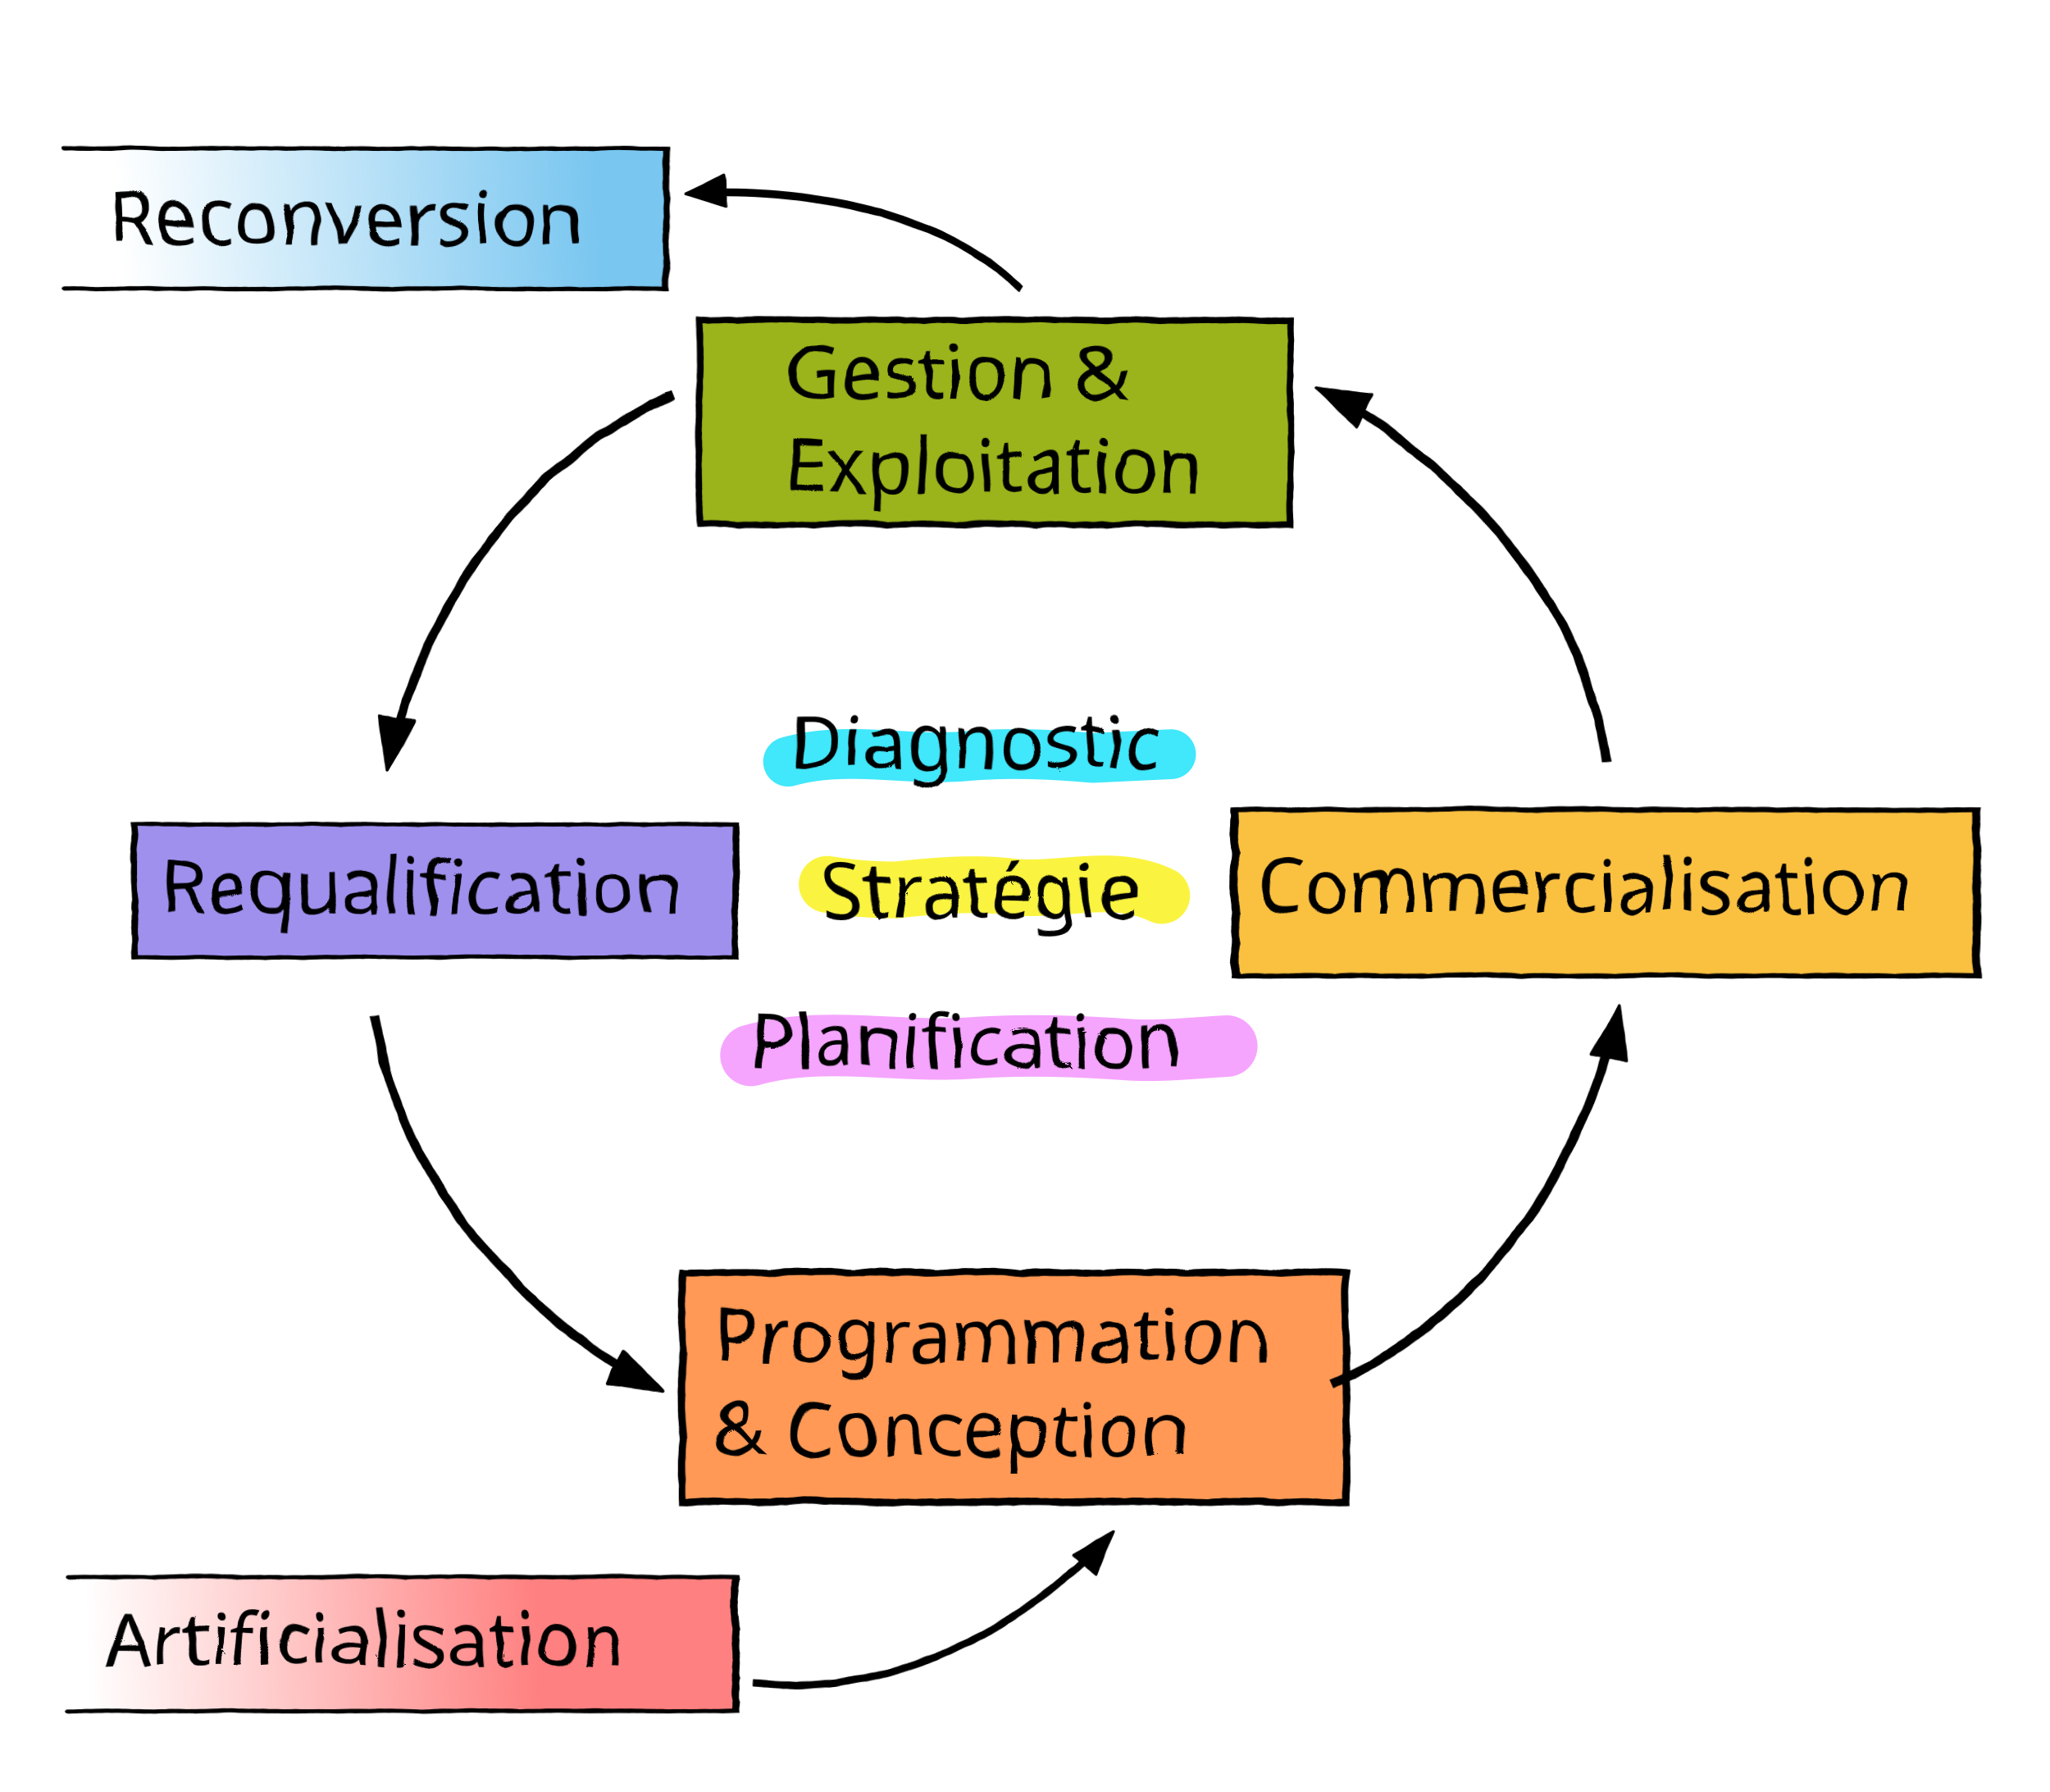
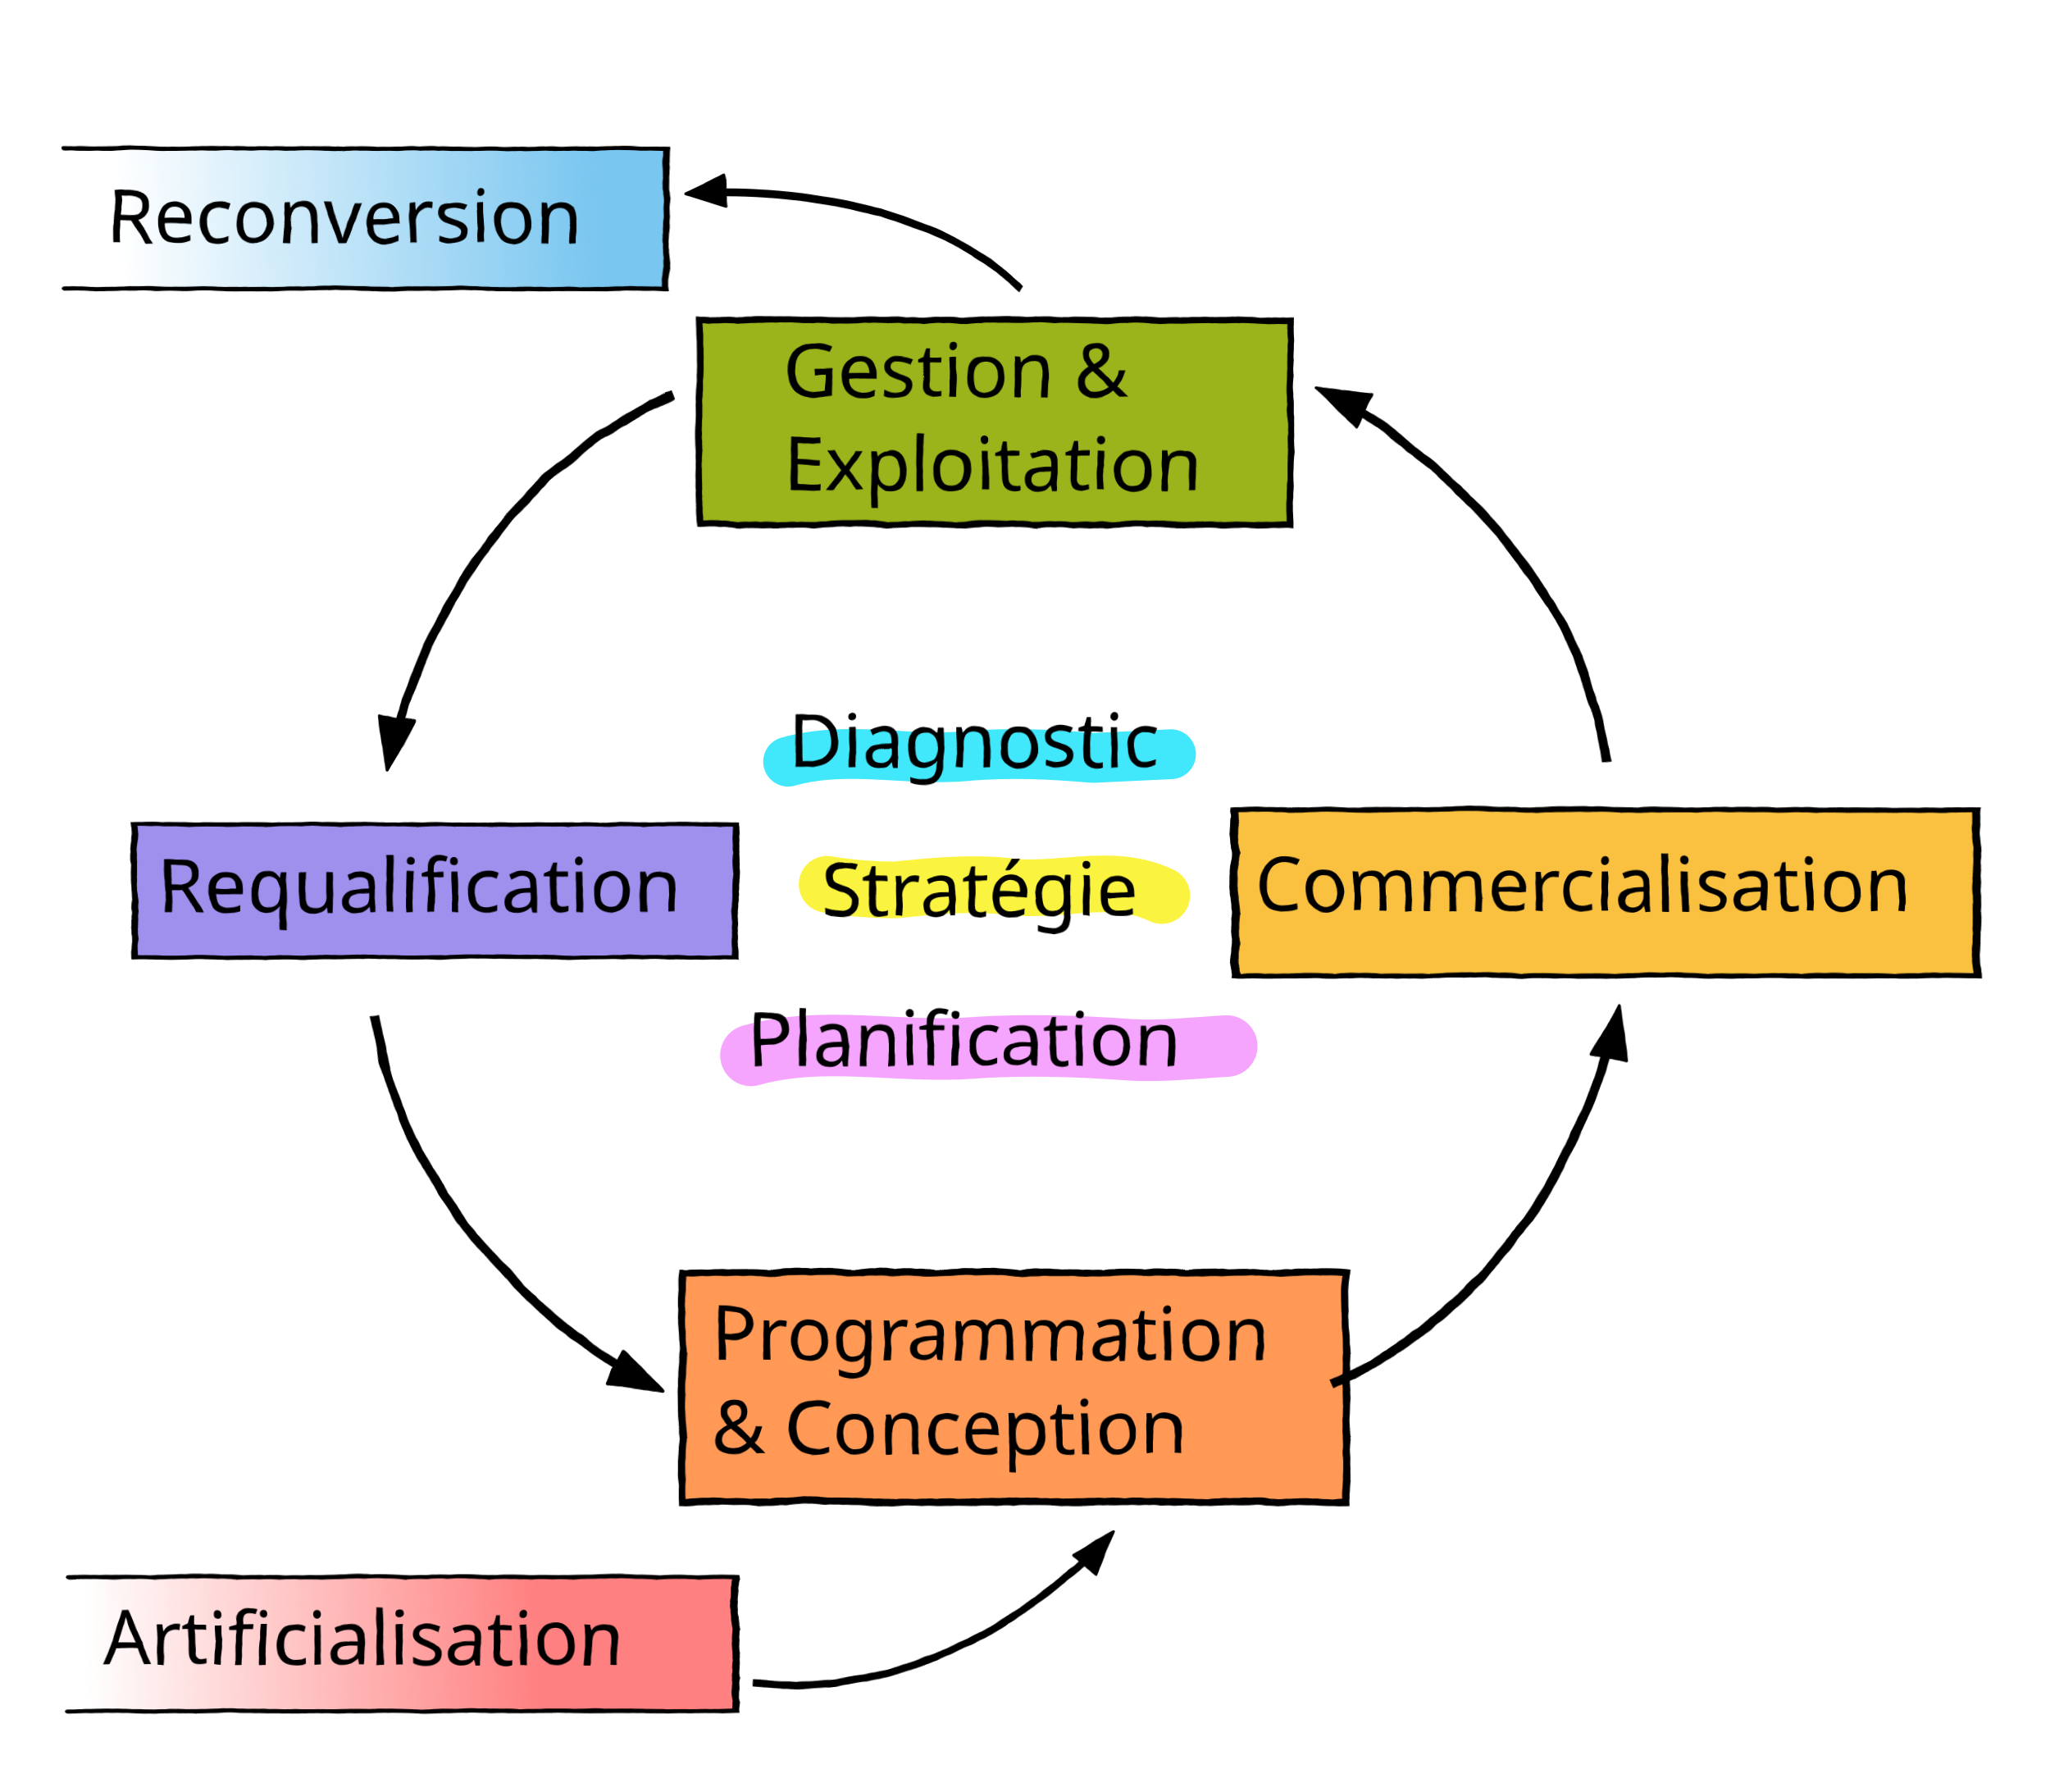
<svg xmlns="http://www.w3.org/2000/svg" xmlns:xlink="http://www.w3.org/1999/xlink" width="802.1" height="701" viewBox="83 -82.7 1102.9 963.9">
  <defs>
-     <filter id="e" color-interpolation-filters="sRGB">
-       <feTurbulence numOctaves="2" seed="176" baseFrequency="0.025 0.025" result="turbulence" />
-       <feDisplacementMap in="SourceGraphic" in2="turbulence" scale="5.1" yChannelSelector="G" xChannelSelector="R" />
-     </filter>
-     <filter id="d" color-interpolation-filters="sRGB">
+     <filter id="turb" color-interpolation-filters="sRGB">
      <feTurbulence numOctaves="4" seed="96" baseFrequency="0.025 0.025" result="turbulence" />
      <feDisplacementMap in="SourceGraphic" in2="turbulence" scale="2.1" yChannelSelector="G" xChannelSelector="R" />
    </filter>
-     <filter id="g" color-interpolation-filters="sRGB">
-       <feTurbulence numOctaves="4" seed="96" baseFrequency="0.025 0.025" result="turbulence" />
-       <feDisplacementMap in="SourceGraphic" in2="turbulence" scale="2.1" yChannelSelector="G" xChannelSelector="R" />
-     </filter>
-     <filter id="h" color-interpolation-filters="sRGB">
-       <feTurbulence numOctaves="2" seed="176" baseFrequency="0.025 0.025" result="turbulence" />
-       <feDisplacementMap in="SourceGraphic" in2="turbulence" scale="5.1" yChannelSelector="G" xChannelSelector="R" />
-     </filter>
-     <filter id="c" color-interpolation-filters="sRGB">
-       <feTurbulence numOctaves="4" seed="96" baseFrequency="0.025 0.025" result="turbulence" />
-       <feDisplacementMap in="SourceGraphic" in2="turbulence" scale="2.1" yChannelSelector="G" xChannelSelector="R" />
-     </filter>
-     <filter id="i" color-interpolation-filters="sRGB">
-       <feTurbulence numOctaves="2" seed="176" baseFrequency="0.025 0.025" result="turbulence" />
-       <feDisplacementMap in="SourceGraphic" in2="turbulence" scale="5.1" yChannelSelector="G" xChannelSelector="R" />
-     </filter>
-     <filter id="k" color-interpolation-filters="sRGB">
-       <feTurbulence numOctaves="4" seed="96" baseFrequency="0.025 0.025" result="turbulence" />
-       <feDisplacementMap in="SourceGraphic" in2="turbulence" scale="2.1" yChannelSelector="G" xChannelSelector="R" />
-     </filter>
-     <filter id="l" color-interpolation-filters="sRGB">
-       <feTurbulence numOctaves="2" seed="176" baseFrequency="0.025 0.025" result="turbulence" />
-       <feDisplacementMap in="SourceGraphic" in2="turbulence" scale="5.1" yChannelSelector="G" xChannelSelector="R" />
-     </filter>
-     <filter id="n" color-interpolation-filters="sRGB">
-       <feTurbulence numOctaves="4" seed="96" baseFrequency="0.025 0.025" result="turbulence" />
-       <feDisplacementMap in="SourceGraphic" in2="turbulence" scale="2.1" yChannelSelector="G" xChannelSelector="R" />
-     </filter>
-     <filter id="o" color-interpolation-filters="sRGB">
-       <feTurbulence numOctaves="2" seed="176" baseFrequency="0.025 0.025" result="turbulence" />
-       <feDisplacementMap in="SourceGraphic" in2="turbulence" scale="5.1" yChannelSelector="G" xChannelSelector="R" />
-     </filter>
-     <filter id="p" color-interpolation-filters="sRGB">
-       <feTurbulence numOctaves="4" seed="96" baseFrequency="0.025 0.025" result="turbulence" />
-       <feDisplacementMap in="SourceGraphic" in2="turbulence" scale="2.1" yChannelSelector="G" xChannelSelector="R" />
-     </filter>
-     <filter id="q" color-interpolation-filters="sRGB">
-       <feTurbulence numOctaves="2" seed="176" baseFrequency="0.025 0.025" result="turbulence" />
-       <feDisplacementMap in="SourceGraphic" in2="turbulence" scale="5.1" yChannelSelector="G" xChannelSelector="R" />
-     </filter>
-     <filter id="w" color-interpolation-filters="sRGB">
-       <feTurbulence numOctaves="2" seed="176" baseFrequency="0.025 0.025" result="turbulence" />
-       <feDisplacementMap in="SourceGraphic" in2="turbulence" scale="5.1" yChannelSelector="G" xChannelSelector="R" />
-     </filter>
-     <filter id="x" color-interpolation-filters="sRGB">
-       <feTurbulence numOctaves="2" seed="176" baseFrequency="0.025 0.025" result="turbulence" />
-       <feDisplacementMap in="SourceGraphic" in2="turbulence" scale="5.1" yChannelSelector="G" xChannelSelector="R" />
-     </filter>
-     <filter id="y" color-interpolation-filters="sRGB">
-       <feTurbulence numOctaves="2" seed="176" baseFrequency="0.025 0.025" result="turbulence" />
-       <feDisplacementMap in="SourceGraphic" in2="turbulence" scale="5.1" yChannelSelector="G" xChannelSelector="R" />
-     </filter>
-     <marker orient="auto" refY="0" refX="0" id="v" overflow="visible">
+     <marker orient="auto" refY="0" refX="0" id="marker" overflow="visible">
      <path d="M-5-2l6 2-6 2v-4z" fill-rule="evenodd" stroke="#000" stroke-width=".36" stroke-linejoin="round" />
    </marker>
-     <marker id="u" refX="0" refY="0" orient="auto" overflow="visible">
-       <path d="M-5-2l6 2-6 2v-4z" fill-rule="evenodd" stroke="#000" stroke-width=".36" stroke-linejoin="round" />
-     </marker>
-     <marker id="t" refX="0" refY="0" orient="auto" overflow="visible">
-       <path d="M-5-2l6 2-6 2v-4z" fill-rule="evenodd" stroke="#000" stroke-width=".36" stroke-linejoin="round" />
-     </marker>
-     <marker id="s" refX="0" refY="0" orient="auto" overflow="visible">
-       <path d="M-5-2l6 2-6 2v-4z" fill-rule="evenodd" stroke="#000" stroke-width=".36" stroke-linejoin="round" />
-     </marker>
-     <marker id="r" refX="0" refY="0" orient="auto" overflow="visible">
-       <path d="M-5-2l6 2-6 2v-4z" fill-rule="evenodd" stroke="#000" stroke-width=".36" stroke-linejoin="round" />
-     </marker>
-     <marker orient="auto" refY="0" refX="0" id="f" overflow="visible">
-       <path d="M-5-2l6 2-6 2v-4z" fill-rule="evenodd" stroke="#000" stroke-width=".36" stroke-linejoin="round" />
-     </marker>
-     <linearGradient id="b">
+     <linearGradient id="lg2">
      <stop offset="0" stop-color="#79c6f0" />
      <stop offset="1" stop-color="#79c6f0" stop-opacity="0" />
    </linearGradient>
-     <linearGradient id="a">
+     <linearGradient id="lg1">
      <stop offset="0" stop-color="#ff8080" />
      <stop offset="1" stop-color="#ff8080" stop-opacity="0" />
    </linearGradient>
-     <linearGradient xlink:href="#a" id="j" x1="63.1" y1="812.4" x2="-152.9" y2="816.6" gradientUnits="userSpaceOnUse" />
-     <linearGradient xlink:href="#b" id="m" x1="76.4" y1="-127.8" x2="-177.1" y2="-119.8" gradientUnits="userSpaceOnUse" />
+     <linearGradient xlink:href="#lg1" id="lgA" x1="63.1" y1="812.4" x2="-152.9" y2="816.6" gradientUnits="userSpaceOnUse" />
+     <linearGradient xlink:href="#lg2" id="lgB" x1="76.4" y1="-127.8" x2="-177.1" y2="-119.8" gradientUnits="userSpaceOnUse" />
  </defs>
-   <path transform="matrix(1.12287 0 0 1.12292 -132 -388)" fill="#f95" stroke="#000" stroke-width="3.4" stroke-linecap="round" filter="url(#c)" d="M518 881h318v110H518z" />
+   <path transform="matrix(1.12287 0 0 1.12292 -132 -388)" fill="#f95" stroke="#000" stroke-width="3.4" stroke-linecap="round" filter="url(#turb)" d="M518 881h318v110H518z" />
  <path d="M507 327c32-9 64 0 96-3 23-2 45-1 68 1l42-2" fill="none" stroke="#41e7fa" stroke-width="26.8" stroke-linecap="round" stroke-linejoin="round" />
-   <path fill="#9bb41b" stroke="#000" stroke-width="3.4" stroke-linecap="round" filter="url(#d)" d="M459 89h318v110H459z" />
-   <text y="130.4" x="504.1" style="line-height:1.25;-inkscape-font-specification:'Segoe Print'" font-weight="400" font-size="40.3" font-family="Segoe Print" letter-spacing="0" word-spacing="0" filter="url(#e)">
+   <path fill="#9bb41b" stroke="#000" stroke-width="3.4" stroke-linecap="round" filter="url(#turb)" d="M459 89h318v110H459z" />
+   <text y="130.4" x="504.1" style="line-height:1.25;-inkscape-font-specification:'Segoe Print'" font-weight="400" font-size="40.3" font-family="Segoe Print" letter-spacing="0" word-spacing="0" filter="url(#turb)">
    <tspan style="-inkscape-font-specification:'Segoe Print'" y="130.4" x="504.1">Gestion &amp;</tspan>
    <tspan style="-inkscape-font-specification:'Segoe Print'" y="180.8" x="504.1">Exploitation</tspan>
  </text>
-   <path d="M947 327c-20-135-152-199-152-199" fill="none" stroke="#000" stroke-width="4.8" marker-end="url(#f)" filter="url(#d)" />
-   <path transform="matrix(1.25491 0 0 .81119 -956 84)" fill="#fac141" stroke="#000" stroke-width="3.4" stroke-linecap="round" filter="url(#g)" d="M1357 331h318v110h-318z" />
-   <text y="407" x="757.6" style="line-height:1.25;-inkscape-font-specification:'Segoe Print'" font-weight="400" font-size="40.3" font-family="Segoe Print" letter-spacing="0" word-spacing="0" filter="url(#h)">
+   <path d="M947 327c-20-135-152-199-152-199" fill="none" stroke="#000" stroke-width="4.8" marker-end="url(#marker)" filter="url(#turb)" />
+   <path transform="matrix(1.25491 0 0 .81119 -956 84)" fill="#fac141" stroke="#000" stroke-width="3.4" stroke-linecap="round" filter="url(#turb)" d="M1357 331h318v110h-318z" />
+   <text y="407" x="757.6" style="line-height:1.25;-inkscape-font-specification:'Segoe Print'" font-weight="400" font-size="40.3" font-family="Segoe Print" letter-spacing="0" word-spacing="0" filter="url(#turb)">
    <tspan style="-inkscape-font-specification:'Segoe Print'" y="407" x="757.6">Commercialisation</tspan>
  </text>
-   <text y="648.7" x="465.4" style="line-height:1.25;-inkscape-font-specification:'Segoe Print'" font-weight="400" font-size="40.3" font-family="Segoe Print" letter-spacing="0" word-spacing="0" filter="url(#i)">
+   <text y="648.7" x="465.4" style="line-height:1.25;-inkscape-font-specification:'Segoe Print'" font-weight="400" font-size="40.3" font-family="Segoe Print" letter-spacing="0" word-spacing="0" filter="url(#turb)">
    <tspan style="-inkscape-font-specification:'Segoe Print'" y="648.7" x="465.4">Programmation</tspan>
    <tspan style="-inkscape-font-specification:'Segoe Print'" y="699" x="465.4">&amp; Conception</tspan>
  </text>
-   <path transform="matrix(1.12777 0 0 .66256 301 263)" d="M-161 758h318v109h-318" fill="url(#j)" stroke="#000" stroke-width="3.4" stroke-linecap="round" filter="url(#k)" />
-   <text y="812.4" x="137.8" style="line-height:1.25;-inkscape-font-specification:'Segoe Print'" font-weight="400" font-size="40.3" font-family="Segoe Print" letter-spacing="0" word-spacing="0" filter="url(#l)">
+   <path transform="matrix(1.12777 0 0 .66256 301 263)" d="M-161 758h318v109h-318" fill="url(#lgA)" stroke="#000" stroke-width="3.4" stroke-linecap="round" filter="url(#turb)" />
+   <text y="812.4" x="137.8" style="line-height:1.25;-inkscape-font-specification:'Segoe Print'" font-weight="400" font-size="40.3" font-family="Segoe Print" letter-spacing="0" word-spacing="0" filter="url(#turb)">
    <tspan style="-inkscape-font-specification:'Segoe Print'" y="812.4" x="137.8">Artificialisation</tspan>
  </text>
-   <path transform="matrix(1.01783 0 0 .6865 326 117)" d="M-205-175h318v110h-318" fill="url(#m)" stroke="#000" stroke-width="3.4" stroke-linecap="round" filter="url(#n)" />
-   <text y="47.6" x="140.3" style="line-height:1.25;-inkscape-font-specification:'Segoe Print'" font-weight="400" font-size="40.3" font-family="Segoe Print" letter-spacing="0" word-spacing="0" filter="url(#o)">
+   <path transform="matrix(1.01783 0 0 .6865 326 117)" d="M-205-175h318v110h-318" fill="url(#lgB)" stroke="#000" stroke-width="3.4" stroke-linecap="round" filter="url(#turb)" />
+   <text y="47.6" x="140.3" style="line-height:1.25;-inkscape-font-specification:'Segoe Print'" font-weight="400" font-size="40.3" font-family="Segoe Print" letter-spacing="0" word-spacing="0" filter="url(#turb)">
    <tspan style="-inkscape-font-specification:'Segoe Print'" y="47.6" x="140.3">Reconversion</tspan>
  </text>
-   <path transform="matrix(1.0201 0 0 .65112 511 180)" fill="#a090ee" stroke="#000" stroke-width="3.4" stroke-linecap="round" filter="url(#p)" d="M-349 277h317v110h-317z" />
-   <text y="407.6" x="167.5" style="line-height:1.25;-inkscape-font-specification:'Segoe Print'" font-weight="400" font-size="40.3" font-family="Segoe Print" letter-spacing="0" word-spacing="0" filter="url(#q)">
+   <path transform="matrix(1.0201 0 0 .65112 511 180)" fill="#a090ee" stroke="#000" stroke-width="3.4" stroke-linecap="round" filter="url(#turb)" d="M-349 277h317v110h-317z" />
+   <text y="407.6" x="167.5" style="line-height:1.25;-inkscape-font-specification:'Segoe Print'" font-weight="400" font-size="40.3" font-family="Segoe Print" letter-spacing="0" word-spacing="0" filter="url(#turb)">
    <tspan style="-inkscape-font-specification:'Segoe Print'" y="407.6" x="167.5">Requalification</tspan>
  </text>
-   <path d="M477 263C457 127 326 64 326 64" transform="rotate(-105 410 209)" fill="none" stroke="#000" stroke-width="4.8" marker-end="url(#r)" filter="url(#d)" />
-   <path d="M1119 693c-20-136-152-200-152-200" transform="rotate(75 980 469)" fill="none" stroke="#000" stroke-width="4.8" marker-end="url(#s)" filter="url(#d)" />
-   <path d="M407 590c-20-136-151-200-151-200" transform="rotate(-180 346 527)" fill="none" stroke="#000" stroke-width="4.8" marker-end="url(#t)" filter="url(#d)" />
-   <path d="M962 1149c-21-136-152-199-152-199" transform="scale(-.8263) rotate(-75 -1212 1089)" fill="none" stroke="#000" stroke-width="4.8" marker-end="url(#u)" filter="url(#d)" />
-   <path transform="matrix(.55828 -.57783 .48274 .66824 -460 -139)" d="M962 1149c-17-106-143-201-143-201" fill="none" stroke="#000" stroke-width="4.8" marker-end="url(#v)" filter="url(#d)" />
-   <text y="329.6" x="506.4" style="line-height:1.25;-inkscape-font-specification:'Segoe Print'" font-weight="400" font-size="40.3" font-family="Segoe Print" letter-spacing="0" word-spacing="0" filter="url(#w)">
+   <path d="M477 263C457 127 326 64 326 64" transform="rotate(-105 410 209)" fill="none" stroke="#000" stroke-width="4.8" marker-end="url(#marker)" filter="url(#turb)" />
+   <path d="M1119 693c-20-136-152-200-152-200" transform="rotate(75 980 469)" fill="none" stroke="#000" stroke-width="4.8" marker-end="url(#marker)" filter="url(#turb)" />
+   <path d="M407 590c-20-136-151-200-151-200" transform="rotate(-180 346 527)" fill="none" stroke="#000" stroke-width="4.8" marker-end="url(#marker)" filter="url(#turb)" />
+   <path d="M962 1149c-21-136-152-199-152-199" transform="scale(-.8263) rotate(-75 -1212 1089)" fill="none" stroke="#000" stroke-width="4.8" marker-end="url(#marker)" filter="url(#turb)" />
+   <path transform="matrix(.55828 -.57783 .48274 .66824 -460 -139)" d="M962 1149c-17-106-143-201-143-201" fill="none" stroke="#000" stroke-width="4.8" marker-end="url(#marker)" filter="url(#turb)" />
+   <text y="329.6" x="506.4" style="line-height:1.25;-inkscape-font-specification:'Segoe Print'" font-weight="400" font-size="40.3" font-family="Segoe Print" letter-spacing="0" word-spacing="0" filter="url(#turb)">
    <tspan style="-inkscape-font-specification:'Segoe Print'" y="329.6" x="506.4">Diagnostic</tspan>
  </text>
  <path d="M487 485c39-11 80-1 119-4 29-2 57-1 85 1 17 1 34-1 52-2" fill="none" stroke="#f28ffc" stroke-width="33.1" stroke-linecap="round" stroke-linejoin="round" stroke-opacity=".8" />
-   <text y="490.1" x="484.8" style="line-height:1.25;-inkscape-font-specification:'Segoe Print'" font-weight="400" font-size="40.3" font-family="Segoe Print" letter-spacing="0" word-spacing="0" filter="url(#x)">
+   <text y="490.1" x="484.8" style="line-height:1.25;-inkscape-font-specification:'Segoe Print'" font-weight="400" font-size="40.3" font-family="Segoe Print" letter-spacing="0" word-spacing="0" filter="url(#turb)">
    <tspan style="-inkscape-font-specification:'Segoe Print'" y="490.1" x="484.8">Planification</tspan>
  </text>
  <path d="M708 399c-27-13-56-1-84-5-20-2-40 0-59 2-13 0-25-1-37-3" fill="none" stroke="#faf441" stroke-width="30.5" stroke-linecap="round" stroke-linejoin="round" />
-   <text y="409.7" x="524.6" style="line-height:1.25;-inkscape-font-specification:'Segoe Print'" font-weight="400" font-size="40.3" font-family="Segoe Print" letter-spacing="0" word-spacing="0" filter="url(#y)">
+   <text y="409.7" x="524.6" style="line-height:1.25;-inkscape-font-specification:'Segoe Print'" font-weight="400" font-size="40.3" font-family="Segoe Print" letter-spacing="0" word-spacing="0" filter="url(#turb)">
    <tspan style="-inkscape-font-specification:'Segoe Print'" y="409.7" x="524.6">Stratégie</tspan>
  </text>
</svg>
